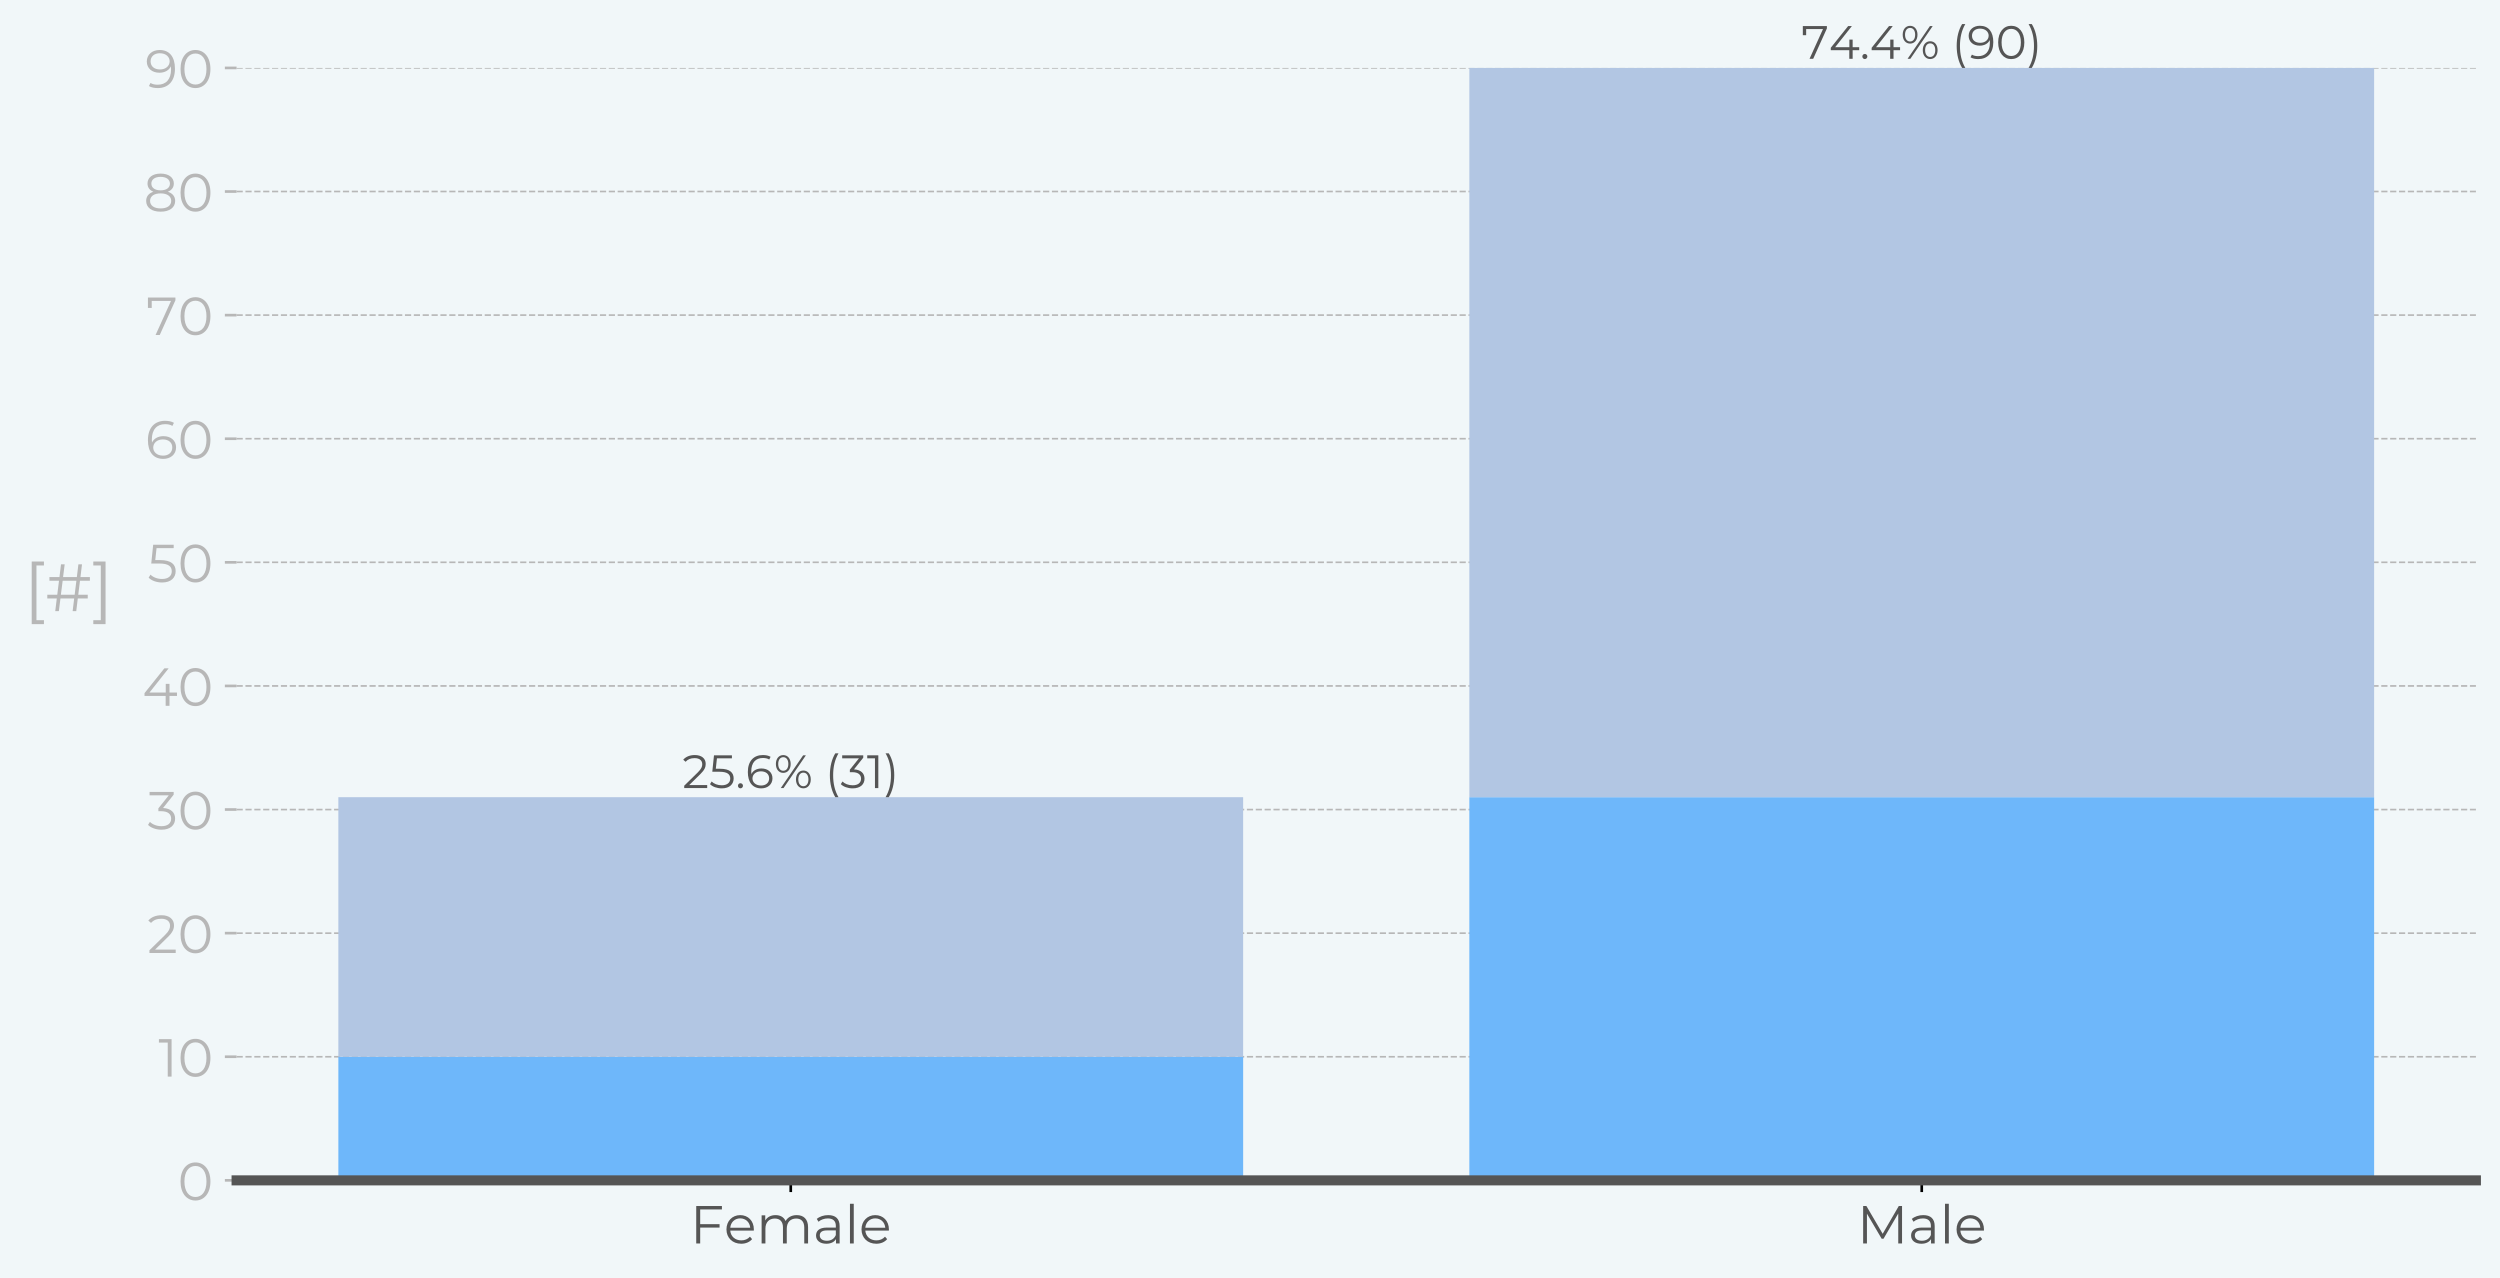
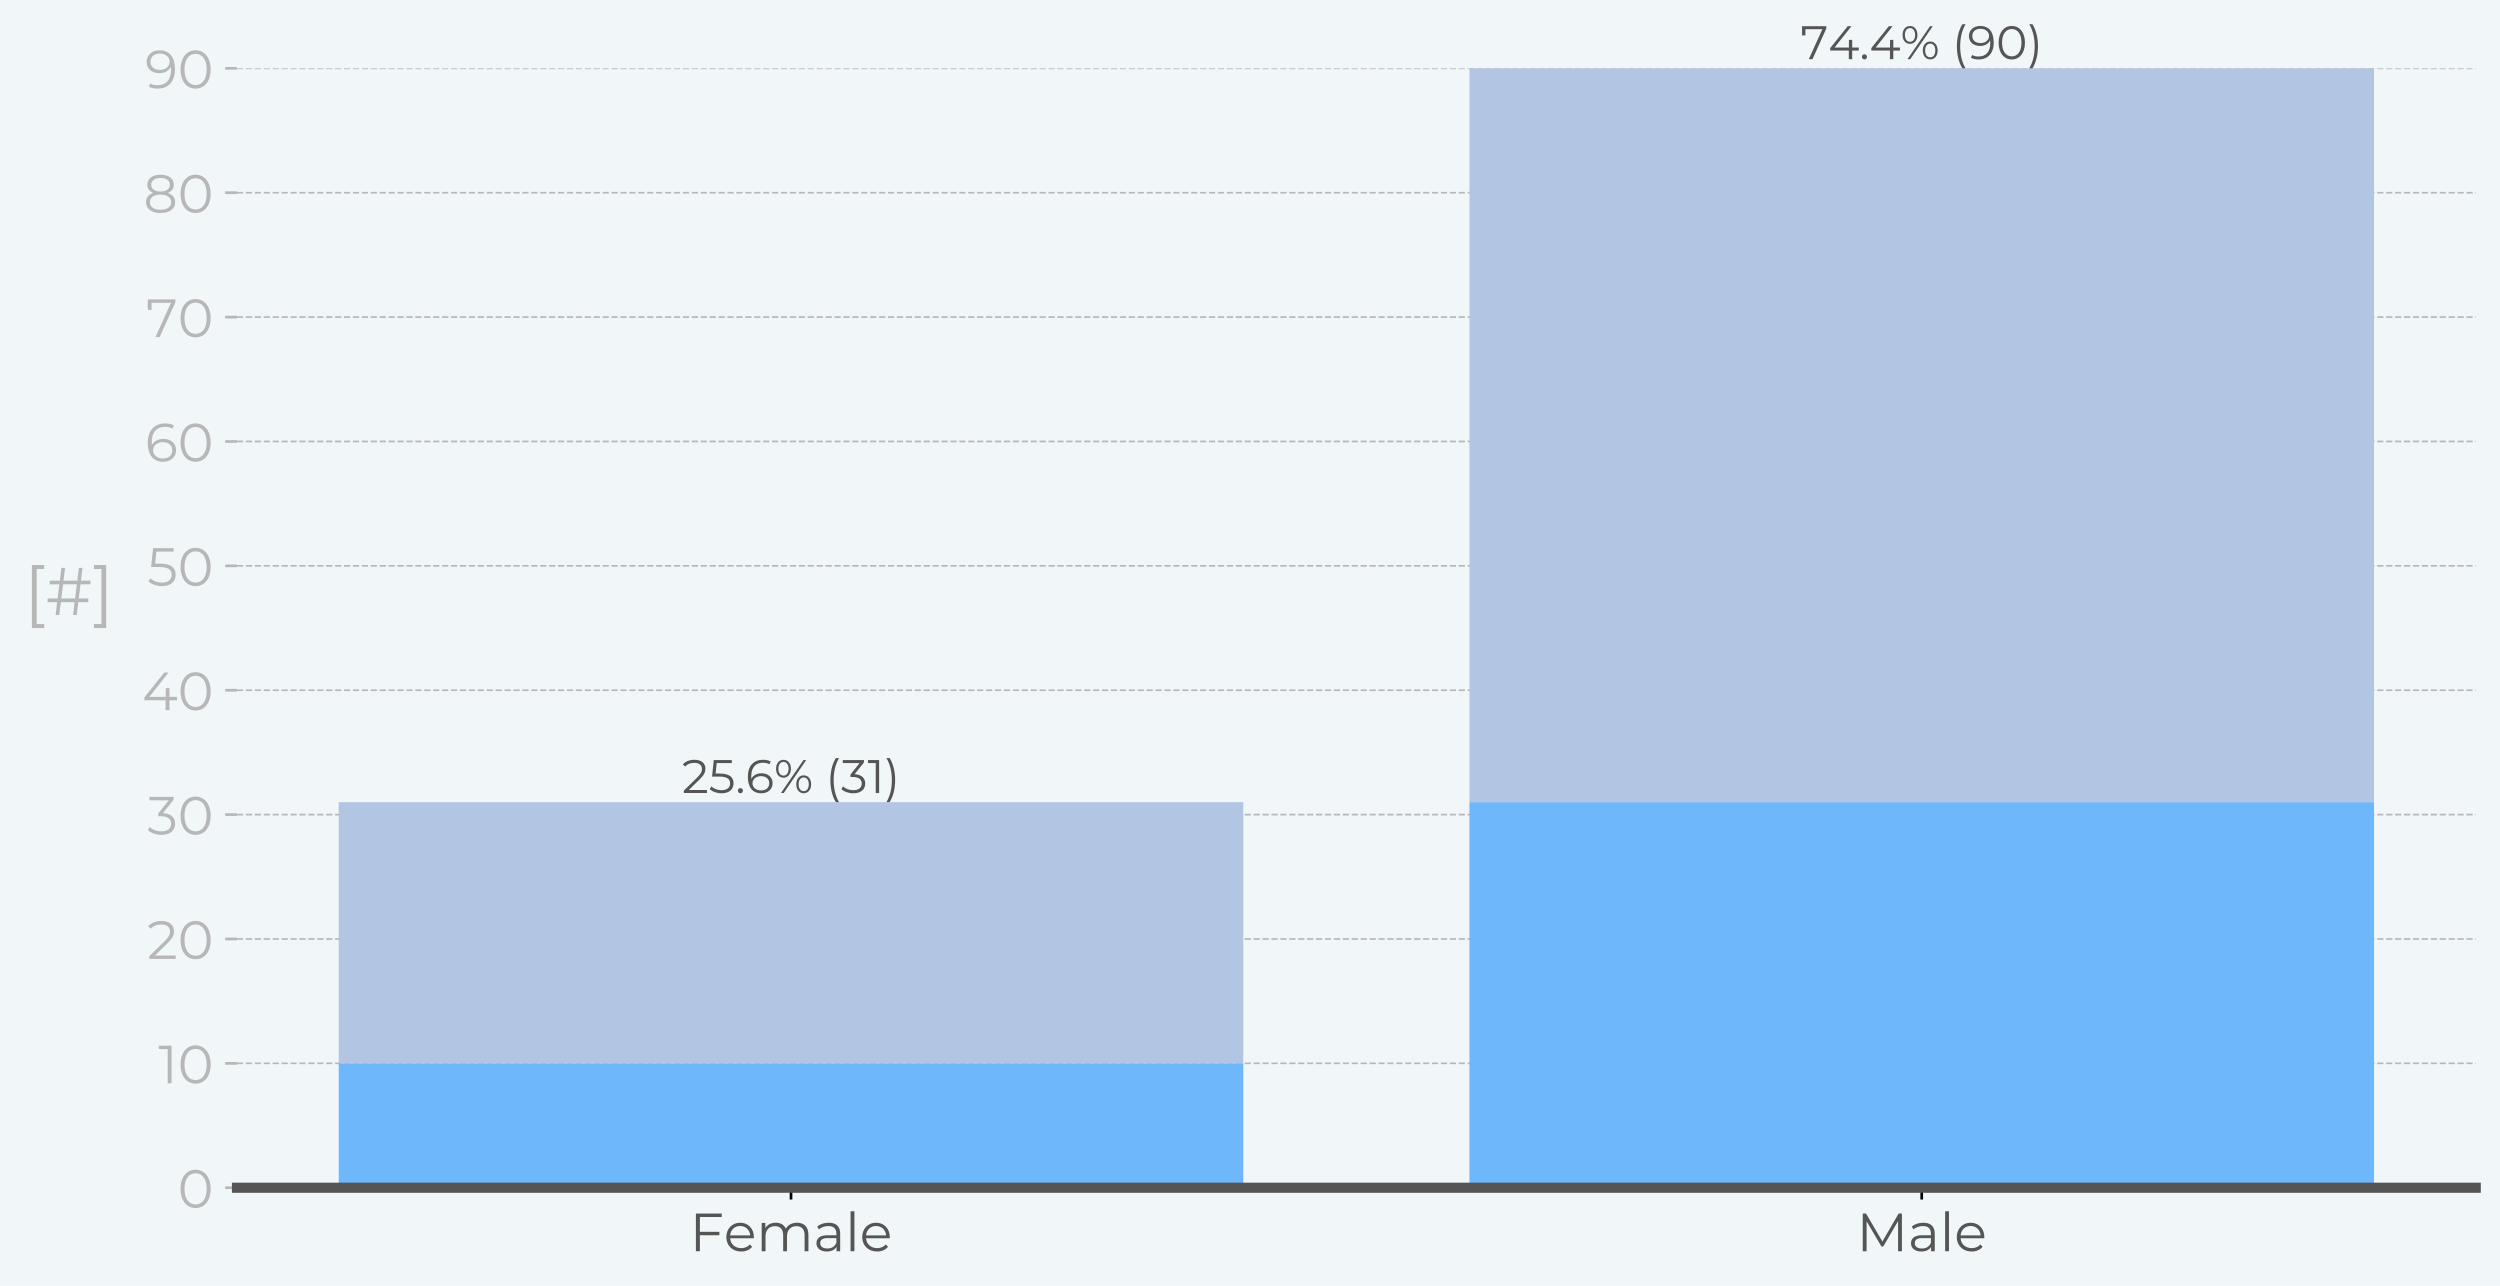
- <svg xmlns="http://www.w3.org/2000/svg" xmlns:xlink="http://www.w3.org/1999/xlink" width="747.539pt" height="382.123pt" viewBox="0 0 747.539 382.123" version="1.1">
+ <svg xmlns="http://www.w3.org/2000/svg" xmlns:xlink="http://www.w3.org/1999/xlink" width="742.895pt" height="382.123pt" viewBox="0 0 742.895 382.123" version="1.1">
  <defs>
    <style type="text/css">*{stroke-linejoin: round; stroke-linecap: butt}</style>
  </defs>
  <g id="figure_1">
    <g id="patch_1">
-       <path d="M 0 382.123  L 747.539 382.123  L 747.539 0  L 0 0  z " style="fill: #f1f7f9" />
+       <path d="M 0 382.123  L 742.895 382.123  L 742.895 0  L 0 0  z " style="fill: #f1f7f9" />
    </g>
    <g id="axes_1">
      <g id="patch_2">
-         <path d="M 70.739 352.945  L 740.339 352.945  L 740.339 20.305  L 70.739 20.305  z " style="fill: #f1f7f9" />
+         <path d="M 70.415 352.945  L 735.695 352.945  L 735.695 20.305  L 70.415 20.305  z " style="fill: #f1f7f9" />
      </g>
      <g id="matplotlib.axis_1">
        <g id="xtick_1">
          <g id="line2d_1">
            <defs>
-               <path id="mc78b7f265a" d="M 0 0  L 0 3.5  " style="stroke: #000000; stroke-width: 0.8" />
+               <path id="m274c75afaa" d="M 0 0  L 0 3.5  " style="stroke: #000000; stroke-width: 0.8" />
            </defs>
            <g>
-               <use xlink:href="#mc78b7f265a" x="236.448" y="352.945" style="stroke: #000000; stroke-width: 0.8" />
+               <use xlink:href="#m274c75afaa" x="235.055" y="352.945" style="stroke: #000000; stroke-width: 0.8" />
            </g>
          </g>
          <g id="text_1">
-             <g style="fill: #555555" transform="translate(206.3591 371.8178)scale(0.16 -0.16)">
+             <g style="fill: #555555" transform="translate(204.966 371.8178)scale(0.16 -0.16)">
              <defs>
                <path id="Montserrat-Regular-46" d="M 3802 4070  L 3802 4480  L 730 4480  L 730 0  L 1203 0  L 1203 1901  L 3520 1901  L 3520 2310  L 1203 2310  L 1203 4070  L 3802 4070  z " transform="scale(0.015625)" />
                <path id="Montserrat-Regular-65" d="M 3571 1683  C 3571 2694 2886 3392 1939 3392  C 992 3392 294 2682 294 1683  C 294 685 1011 -32 2061 -32  C 2592 -32 3059 160 3360 518  L 3104 813  C 2848 518 2483 371 2074 371  C 1338 371 800 838 749 1542  L 3565 1542  C 3565 1594 3571 1645 3571 1683  z M 1939 3002  C 2598 3002 3078 2541 3136 1882  L 749 1882  C 806 2541 1286 3002 1939 3002  z " transform="scale(0.015625)" />
                <path id="Montserrat-Regular-6d" d="M 4832 3392  C 4224 3392 3744 3117 3501 2682  C 3296 3155 2861 3392 2304 3392  C 1741 3392 1306 3155 1069 2752  L 1069 3366  L 634 3366  L 634 0  L 1088 0  L 1088 1766  C 1088 2534 1530 2982 2214 2982  C 2829 2982 3187 2618 3187 1907  L 3187 0  L 3642 0  L 3642 1766  C 3642 2534 4077 2982 4768 2982  C 5376 2982 5734 2618 5734 1907  L 5734 0  L 6189 0  L 6189 1952  C 6189 2918 5651 3392 4832 3392  z " transform="scale(0.015625)" />
                <path id="Montserrat-Regular-61" d="M 1811 3392  C 1280 3392 781 3226 442 2938  L 646 2598  C 922 2842 1331 2995 1766 2995  C 2394 2995 2720 2682 2720 2106  L 2720 1901  L 1651 1901  C 685 1901 352 1466 352 947  C 352 365 819 -32 1581 -32  C 2138 -32 2534 179 2739 525  L 2739 0  L 3174 0  L 3174 2086  C 3174 2957 2682 3392 1811 3392  z M 1651 326  C 1114 326 800 570 800 960  C 800 1306 1011 1562 1664 1562  L 2720 1562  L 2720 1011  C 2541 570 2163 326 1651 326  z " transform="scale(0.015625)" />
                <path id="Montserrat-Regular-6c" d="M 634 0  L 1088 0  L 1088 4749  L 634 4749  L 634 0  z " transform="scale(0.015625)" />
              </defs>
              <use xlink:href="#Montserrat-Regular-46" />
              <use xlink:href="#Montserrat-Regular-65" x="63.3" />
              <use xlink:href="#Montserrat-Regular-6d" x="123.7" />
              <use xlink:href="#Montserrat-Regular-61" x="229.8" />
              <use xlink:href="#Montserrat-Regular-6c" x="288.8" />
              <use xlink:href="#Montserrat-Regular-65" x="315.7" />
            </g>
          </g>
        </g>
        <g id="xtick_2">
          <g id="line2d_2">
            <g>
-               <use xlink:href="#mc78b7f265a" x="574.63" y="352.945" style="stroke: #000000; stroke-width: 0.8" />
+               <use xlink:href="#m274c75afaa" x="571.055" y="352.945" style="stroke: #000000; stroke-width: 0.8" />
            </g>
          </g>
          <g id="text_2">
-             <g style="fill: #555555" transform="translate(555.2847 371.8178)scale(0.16 -0.16)">
+             <g style="fill: #555555" transform="translate(551.7097 371.8178)scale(0.16 -0.16)">
              <defs>
                <path id="Montserrat-Regular-4d" d="M 4992 4480  L 3066 1158  L 1120 4480  L 730 4480  L 730 0  L 1184 0  L 1184 3565  L 2944 570  L 3168 570  L 4928 3584  L 4928 0  L 5382 0  L 5382 4480  L 4992 4480  z " transform="scale(0.015625)" />
              </defs>
              <use xlink:href="#Montserrat-Regular-4d" />
              <use xlink:href="#Montserrat-Regular-61" x="95.5" />
              <use xlink:href="#Montserrat-Regular-6c" x="154.5" />
              <use xlink:href="#Montserrat-Regular-65" x="181.4" />
            </g>
          </g>
        </g>
      </g>
      <g id="matplotlib.axis_2">
        <g id="ytick_1">
          <g id="line2d_3">
-             <path d="M 70.739 352.945  L 740.339 352.945  " clip-path="url(#p993a12c801)" style="fill: none; stroke-dasharray: 1.85,0.8; stroke-dashoffset: 0; stroke: #b7b7b7; stroke-width: 0.5" />
+             <path d="M 70.415 352.945  L 735.695 352.945  " clip-path="url(#p3c5f75221c)" style="fill: none; stroke-dasharray: 1.85,0.8; stroke-dashoffset: 0; stroke: #b7b7b7; stroke-width: 0.5" />
          </g>
          <g id="line2d_4">
            <defs>
-               <path id="mc80bc4552f" d="M 0 0  L -3.5 0  " style="stroke: #b7b7b7; stroke-width: 0.8" />
+               <path id="m33eb385c51" d="M 0 0  L -3.5 0  " style="stroke: #b7b7b7; stroke-width: 0.8" />
            </defs>
            <g>
-               <use xlink:href="#mc80bc4552f" x="70.739" y="352.945" style="fill: #b7b7b7; stroke: #b7b7b7; stroke-width: 0.8" />
+               <use xlink:href="#m33eb385c51" x="70.415" y="352.945" style="fill: #b7b7b7; stroke: #b7b7b7; stroke-width: 0.8" />
            </g>
          </g>
          <g id="text_3">
-             <g style="fill: #b7b7b7" transform="translate(53.14625 358.8816)scale(0.16 -0.16)">
+             <g style="fill: #b7b7b7" transform="translate(52.82225 358.8816)scale(0.16 -0.16)">
              <defs>
                <path id="Montserrat-Regular-30" d="M 2118 -38  C 3155 -38 3910 813 3910 2240  C 3910 3667 3155 4518 2118 4518  C 1082 4518 333 3667 333 2240  C 333 813 1082 -38 2118 -38  z M 2118 384  C 1338 384 800 1043 800 2240  C 800 3437 1338 4096 2118 4096  C 2899 4096 3437 3437 3437 2240  C 3437 1043 2899 384 2118 384  z " transform="scale(0.015625)" />
              </defs>
              <use xlink:href="#Montserrat-Regular-30" />
            </g>
          </g>
        </g>
        <g id="ytick_2">
          <g id="line2d_5">
-             <path d="M 70.739 315.985  L 740.339 315.985  " clip-path="url(#p993a12c801)" style="fill: none; stroke-dasharray: 1.85,0.8; stroke-dashoffset: 0; stroke: #b7b7b7; stroke-width: 0.5" />
+             <path d="M 70.415 315.985  L 735.695 315.985  " clip-path="url(#p3c5f75221c)" style="fill: none; stroke-dasharray: 1.85,0.8; stroke-dashoffset: 0; stroke: #b7b7b7; stroke-width: 0.5" />
          </g>
          <g id="line2d_6">
            <g>
-               <use xlink:href="#mc80bc4552f" x="70.739" y="315.985" style="fill: #b7b7b7; stroke: #b7b7b7; stroke-width: 0.8" />
+               <use xlink:href="#m33eb385c51" x="70.415" y="315.985" style="fill: #b7b7b7; stroke: #b7b7b7; stroke-width: 0.8" />
            </g>
          </g>
          <g id="text_4">
-             <g style="fill: #b7b7b7" transform="translate(47.37125 321.9216)scale(0.16 -0.16)">
+             <g style="fill: #b7b7b7" transform="translate(47.04725 321.9216)scale(0.16 -0.16)">
              <defs>
                <path id="Montserrat-Regular-31" d="M 58 4480  L 58 4070  L 1114 4070  L 1114 0  L 1574 0  L 1574 4480  L 58 4480  z " transform="scale(0.015625)" />
              </defs>
              <use xlink:href="#Montserrat-Regular-31" />
              <use xlink:href="#Montserrat-Regular-30" x="36.1" />
            </g>
          </g>
        </g>
        <g id="ytick_3">
          <g id="line2d_7">
-             <path d="M 70.739 279.025  L 740.339 279.025  " clip-path="url(#p993a12c801)" style="fill: none; stroke-dasharray: 1.85,0.8; stroke-dashoffset: 0; stroke: #b7b7b7; stroke-width: 0.5" />
+             <path d="M 70.415 279.025  L 735.695 279.025  " clip-path="url(#p3c5f75221c)" style="fill: none; stroke-dasharray: 1.85,0.8; stroke-dashoffset: 0; stroke: #b7b7b7; stroke-width: 0.5" />
          </g>
          <g id="line2d_8">
            <g>
-               <use xlink:href="#mc80bc4552f" x="70.739" y="279.025" style="fill: #b7b7b7; stroke: #b7b7b7; stroke-width: 0.8" />
+               <use xlink:href="#m33eb385c51" x="70.415" y="279.025" style="fill: #b7b7b7; stroke: #b7b7b7; stroke-width: 0.8" />
            </g>
          </g>
          <g id="text_5">
-             <g style="fill: #b7b7b7" transform="translate(44.05875 284.9616)scale(0.16 -0.16)">
+             <g style="fill: #b7b7b7" transform="translate(43.73475 284.9616)scale(0.16 -0.16)">
              <defs>
                <path id="Montserrat-Regular-32" d="M 928 410  L 2451 1907  C 3053 2496 3187 2880 3187 3309  C 3187 4058 2611 4518 1702 4518  C 1018 4518 461 4288 115 3878  L 442 3597  C 736 3936 1139 4096 1664 4096  C 2349 4096 2714 3776 2714 3258  C 2714 2950 2618 2650 2112 2150  L 250 326  L 250 0  L 3392 0  L 3392 410  L 928 410  z " transform="scale(0.015625)" />
              </defs>
              <use xlink:href="#Montserrat-Regular-32" />
              <use xlink:href="#Montserrat-Regular-30" x="56.8" />
            </g>
          </g>
        </g>
        <g id="ytick_4">
          <g id="line2d_9">
-             <path d="M 70.739 242.065  L 740.339 242.065  " clip-path="url(#p993a12c801)" style="fill: none; stroke-dasharray: 1.85,0.8; stroke-dashoffset: 0; stroke: #b7b7b7; stroke-width: 0.5" />
+             <path d="M 70.415 242.065  L 735.695 242.065  " clip-path="url(#p3c5f75221c)" style="fill: none; stroke-dasharray: 1.85,0.8; stroke-dashoffset: 0; stroke: #b7b7b7; stroke-width: 0.5" />
          </g>
          <g id="line2d_10">
            <g>
-               <use xlink:href="#mc80bc4552f" x="70.739" y="242.065" style="fill: #b7b7b7; stroke: #b7b7b7; stroke-width: 0.8" />
+               <use xlink:href="#m33eb385c51" x="70.415" y="242.065" style="fill: #b7b7b7; stroke: #b7b7b7; stroke-width: 0.8" />
            </g>
          </g>
          <g id="text_6">
-             <g style="fill: #b7b7b7" transform="translate(44.12125 248.0016)scale(0.16 -0.16)">
+             <g style="fill: #b7b7b7" transform="translate(43.79725 248.0016)scale(0.16 -0.16)">
              <defs>
                <path id="Montserrat-Regular-33" d="M 1856 2560  L 3123 4154  L 3123 4480  L 243 4480  L 243 4070  L 2534 4070  L 1293 2515  L 1293 2176  L 1613 2176  C 2445 2176 2822 1824 2822 1286  C 2822 730 2413 384 1670 384  C 1088 384 570 602 282 902  L 58 538  C 403 186 1024 -38 1670 -38  C 2752 -38 3296 538 3296 1286  C 3296 2003 2816 2509 1856 2560  z " transform="scale(0.015625)" />
              </defs>
              <use xlink:href="#Montserrat-Regular-33" />
              <use xlink:href="#Montserrat-Regular-30" x="56.4" />
            </g>
          </g>
        </g>
        <g id="ytick_5">
          <g id="line2d_11">
-             <path d="M 70.739 205.105  L 740.339 205.105  " clip-path="url(#p993a12c801)" style="fill: none; stroke-dasharray: 1.85,0.8; stroke-dashoffset: 0; stroke: #b7b7b7; stroke-width: 0.5" />
+             <path d="M 70.415 205.105  L 735.695 205.105  " clip-path="url(#p3c5f75221c)" style="fill: none; stroke-dasharray: 1.85,0.8; stroke-dashoffset: 0; stroke: #b7b7b7; stroke-width: 0.5" />
          </g>
          <g id="line2d_12">
            <g>
-               <use xlink:href="#mc80bc4552f" x="70.739" y="205.105" style="fill: #b7b7b7; stroke: #b7b7b7; stroke-width: 0.8" />
+               <use xlink:href="#m33eb385c51" x="70.415" y="205.105" style="fill: #b7b7b7; stroke: #b7b7b7; stroke-width: 0.8" />
            </g>
          </g>
          <g id="text_7">
-             <g style="fill: #b7b7b7" transform="translate(42.57125 211.0416)scale(0.16 -0.16)">
+             <g style="fill: #b7b7b7" transform="translate(42.24725 211.0416)scale(0.16 -0.16)">
              <defs>
                <path id="Montserrat-Regular-34" d="M 4141 1587  L 3245 1587  L 3245 2624  L 2797 2624  L 2797 1587  L 851 1587  L 3142 4480  L 2630 4480  L 256 1510  L 256 1178  L 2784 1178  L 2784 0  L 3245 0  L 3245 1178  L 4141 1178  L 4141 1587  z " transform="scale(0.015625)" />
              </defs>
              <use xlink:href="#Montserrat-Regular-34" />
              <use xlink:href="#Montserrat-Regular-30" x="66.1" />
            </g>
          </g>
        </g>
        <g id="ytick_6">
          <g id="line2d_13">
-             <path d="M 70.739 168.145  L 740.339 168.145  " clip-path="url(#p993a12c801)" style="fill: none; stroke-dasharray: 1.85,0.8; stroke-dashoffset: 0; stroke: #b7b7b7; stroke-width: 0.5" />
+             <path d="M 70.415 168.145  L 735.695 168.145  " clip-path="url(#p3c5f75221c)" style="fill: none; stroke-dasharray: 1.85,0.8; stroke-dashoffset: 0; stroke: #b7b7b7; stroke-width: 0.5" />
          </g>
          <g id="line2d_14">
            <g>
-               <use xlink:href="#mc80bc4552f" x="70.739" y="168.145" style="fill: #b7b7b7; stroke: #b7b7b7; stroke-width: 0.8" />
+               <use xlink:href="#m33eb385c51" x="70.415" y="168.145" style="fill: #b7b7b7; stroke: #b7b7b7; stroke-width: 0.8" />
            </g>
          </g>
          <g id="text_8">
-             <g style="fill: #b7b7b7" transform="translate(44.09125 174.0816)scale(0.16 -0.16)">
+             <g style="fill: #b7b7b7" transform="translate(43.76725 174.0816)scale(0.16 -0.16)">
              <defs>
                <path id="Montserrat-Regular-35" d="M 1510 2643  L 934 2643  L 1088 4070  L 3136 4070  L 3136 4480  L 685 4480  L 454 2234  L 1408 2234  C 2547 2234 2906 1875 2906 1299  C 2906 755 2502 384 1741 384  C 1165 384 653 602 365 902  L 141 538  C 486 186 1101 -38 1747 -38  C 2842 -38 3373 557 3373 1318  C 3373 2112 2861 2643 1510 2643  z " transform="scale(0.015625)" />
              </defs>
              <use xlink:href="#Montserrat-Regular-35" />
              <use xlink:href="#Montserrat-Regular-30" x="56.6" />
            </g>
          </g>
        </g>
        <g id="ytick_7">
          <g id="line2d_15">
-             <path d="M 70.739 131.185  L 740.339 131.185  " clip-path="url(#p993a12c801)" style="fill: none; stroke-dasharray: 1.85,0.8; stroke-dashoffset: 0; stroke: #b7b7b7; stroke-width: 0.5" />
+             <path d="M 70.415 131.185  L 735.695 131.185  " clip-path="url(#p3c5f75221c)" style="fill: none; stroke-dasharray: 1.85,0.8; stroke-dashoffset: 0; stroke: #b7b7b7; stroke-width: 0.5" />
          </g>
          <g id="line2d_16">
            <g>
-               <use xlink:href="#mc80bc4552f" x="70.739" y="131.185" style="fill: #b7b7b7; stroke: #b7b7b7; stroke-width: 0.8" />
+               <use xlink:href="#m33eb385c51" x="70.415" y="131.185" style="fill: #b7b7b7; stroke: #b7b7b7; stroke-width: 0.8" />
            </g>
          </g>
          <g id="text_9">
-             <g style="fill: #b7b7b7" transform="translate(43.40125 137.1216)scale(0.16 -0.16)">
+             <g style="fill: #b7b7b7" transform="translate(43.07725 137.1216)scale(0.16 -0.16)">
              <defs>
                <path id="Montserrat-Regular-36" d="M 2189 2682  C 1568 2682 1043 2406 819 1914  C 806 2048 800 2176 800 2278  C 800 3494 1421 4115 2387 4115  C 2720 4115 3027 4058 3258 3904  L 3443 4275  C 3162 4448 2784 4518 2381 4518  C 1165 4518 333 3725 333 2202  C 333 787 979 -38 2170 -38  C 3040 -38 3699 499 3699 1338  C 3699 2157 3078 2682 2189 2682  z M 2150 352  C 1376 352 966 819 966 1312  C 966 1869 1434 2291 2118 2291  C 2810 2291 3245 1914 3245 1325  C 3245 730 2797 352 2150 352  z " transform="scale(0.015625)" />
              </defs>
              <use xlink:href="#Montserrat-Regular-36" />
              <use xlink:href="#Montserrat-Regular-30" x="60.9" />
            </g>
          </g>
        </g>
        <g id="ytick_8">
          <g id="line2d_17">
-             <path d="M 70.739 94.225  L 740.339 94.225  " clip-path="url(#p993a12c801)" style="fill: none; stroke-dasharray: 1.85,0.8; stroke-dashoffset: 0; stroke: #b7b7b7; stroke-width: 0.5" />
+             <path d="M 70.415 94.225  L 735.695 94.225  " clip-path="url(#p3c5f75221c)" style="fill: none; stroke-dasharray: 1.85,0.8; stroke-dashoffset: 0; stroke: #b7b7b7; stroke-width: 0.5" />
          </g>
          <g id="line2d_18">
            <g>
-               <use xlink:href="#mc80bc4552f" x="70.739" y="94.225" style="fill: #b7b7b7; stroke: #b7b7b7; stroke-width: 0.8" />
+               <use xlink:href="#m33eb385c51" x="70.415" y="94.225" style="fill: #b7b7b7; stroke: #b7b7b7; stroke-width: 0.8" />
            </g>
          </g>
          <g id="text_10">
-             <g style="fill: #b7b7b7" transform="translate(43.72125 100.1616)scale(0.16 -0.16)">
+             <g style="fill: #b7b7b7" transform="translate(43.39725 100.1616)scale(0.16 -0.16)">
              <defs>
                <path id="Montserrat-Regular-37" d="M 205 4480  L 205 3232  L 659 3232  L 659 4070  L 2963 4070  L 1120 0  L 1619 0  L 3494 4154  L 3494 4480  L 205 4480  z " transform="scale(0.015625)" />
              </defs>
              <use xlink:href="#Montserrat-Regular-37" />
              <use xlink:href="#Montserrat-Regular-30" x="58.9" />
            </g>
          </g>
        </g>
        <g id="ytick_9">
          <g id="line2d_19">
-             <path d="M 70.739 57.265  L 740.339 57.265  " clip-path="url(#p993a12c801)" style="fill: none; stroke-dasharray: 1.85,0.8; stroke-dashoffset: 0; stroke: #b7b7b7; stroke-width: 0.5" />
+             <path d="M 70.415 57.265  L 735.695 57.265  " clip-path="url(#p3c5f75221c)" style="fill: none; stroke-dasharray: 1.85,0.8; stroke-dashoffset: 0; stroke: #b7b7b7; stroke-width: 0.5" />
          </g>
          <g id="line2d_20">
            <g>
-               <use xlink:href="#mc80bc4552f" x="70.739" y="57.265" style="fill: #b7b7b7; stroke: #b7b7b7; stroke-width: 0.8" />
+               <use xlink:href="#m33eb385c51" x="70.415" y="57.265" style="fill: #b7b7b7; stroke: #b7b7b7; stroke-width: 0.8" />
            </g>
          </g>
          <g id="text_11">
-             <g style="fill: #b7b7b7" transform="translate(42.93875 63.20156)scale(0.16 -0.16)">
+             <g style="fill: #b7b7b7" transform="translate(42.61475 63.20156)scale(0.16 -0.16)">
              <defs>
                <path id="Montserrat-Regular-38" d="M 2899 2349  C 3360 2528 3616 2867 3616 3334  C 3616 4064 2982 4518 2035 4518  C 1088 4518 467 4064 467 3334  C 467 2867 717 2528 1171 2349  C 614 2163 307 1786 307 1248  C 307 454 960 -38 2035 -38  C 3104 -38 3776 454 3776 1248  C 3776 1779 3462 2163 2899 2349  z M 928 3322  C 928 3821 1357 4128 2035 4128  C 2707 4128 3149 3821 3149 3315  C 3149 2829 2733 2515 2035 2515  C 1338 2515 928 2829 928 3322  z M 2035 352  C 1242 352 774 698 774 1254  C 774 1805 1242 2150 2035 2150  C 2829 2150 3302 1805 3302 1254  C 3302 698 2829 352 2035 352  z " transform="scale(0.015625)" />
              </defs>
              <use xlink:href="#Montserrat-Regular-38" />
              <use xlink:href="#Montserrat-Regular-30" x="63.8" />
            </g>
          </g>
        </g>
        <g id="ytick_10">
          <g id="line2d_21">
-             <path d="M 70.739 20.305  L 740.339 20.305  " clip-path="url(#p993a12c801)" style="fill: none; stroke-dasharray: 1.85,0.8; stroke-dashoffset: 0; stroke: #b7b7b7; stroke-width: 0.5" />
+             <path d="M 70.415 20.305  L 735.695 20.305  " clip-path="url(#p3c5f75221c)" style="fill: none; stroke-dasharray: 1.85,0.8; stroke-dashoffset: 0; stroke: #b7b7b7; stroke-width: 0.5" />
          </g>
          <g id="line2d_22">
            <g>
-               <use xlink:href="#mc80bc4552f" x="70.739" y="20.305" style="fill: #b7b7b7; stroke: #b7b7b7; stroke-width: 0.8" />
+               <use xlink:href="#m33eb385c51" x="70.415" y="20.305" style="fill: #b7b7b7; stroke: #b7b7b7; stroke-width: 0.8" />
            </g>
          </g>
          <g id="text_12">
-             <g style="fill: #b7b7b7" transform="translate(43.40125 26.24156)scale(0.16 -0.16)">
+             <g style="fill: #b7b7b7" transform="translate(43.07725 26.24156)scale(0.16 -0.16)">
              <defs>
                <path id="Montserrat-Regular-39" d="M 1728 4518  C 858 4518 198 3981 198 3142  C 198 2323 819 1798 1709 1798  C 2330 1798 2854 2074 3078 2566  C 3091 2432 3098 2304 3098 2202  C 3098 986 2477 365 1510 365  C 1178 365 870 422 640 576  L 454 205  C 736 32 1114 -38 1517 -38  C 2733 -38 3565 755 3565 2278  C 3565 3693 2918 4518 1728 4518  z M 1779 2189  C 1088 2189 653 2566 653 3155  C 653 3750 1101 4128 1747 4128  C 2522 4128 2931 3661 2931 3168  C 2931 2611 2464 2189 1779 2189  z " transform="scale(0.015625)" />
              </defs>
              <use xlink:href="#Montserrat-Regular-39" />
              <use xlink:href="#Montserrat-Regular-30" x="60.9" />
            </g>
          </g>
        </g>
        <g id="text_13">
          <g style="fill: #b7b7b7" transform="translate(7.2 182.7441)scale(0.2 -0.2)">
            <defs>
              <path id="Montserrat-Regular-5b" d="M 730 -1242  L 1901 -1242  L 1901 -864  L 1184 -864  L 1184 4371  L 1901 4371  L 1901 4749  L 730 4749  L 730 -1242  z " transform="scale(0.015625)" />
              <path id="Montserrat-Regular-23" d="M 4262 2912  L 4262 3264  L 3360 3264  L 3507 4480  L 3162 4480  L 3014 3264  L 1696 3264  L 1850 4480  L 1498 4480  L 1350 3264  L 390 3264  L 390 2912  L 1306 2912  L 1139 1568  L 186 1568  L 186 1216  L 1094 1216  L 947 0  L 1293 0  L 1446 1216  L 2758 1216  L 2611 0  L 2957 0  L 3104 1216  L 4058 1216  L 4058 1568  L 3149 1568  L 3315 2912  L 4262 2912  z M 2803 1568  L 1485 1568  L 1658 2912  L 2970 2912  L 2803 1568  z " transform="scale(0.015625)" />
              <path id="Montserrat-Regular-5d" d="M 1306 -1242  L 1306 4749  L 134 4749  L 134 4371  L 851 4371  L 851 -864  L 134 -864  L 134 -1242  L 1306 -1242  z " transform="scale(0.015625)" />
            </defs>
            <use xlink:href="#Montserrat-Regular-5b" />
            <use xlink:href="#Montserrat-Regular-23" x="31.8" />
            <use xlink:href="#Montserrat-Regular-5d" x="101.4" />
          </g>
        </g>
      </g>
      <g id="patch_3">
-         <path d="M 101.175 352.945  L 371.721 352.945  L 371.721 315.985  L 101.175 315.985  z " clip-path="url(#p993a12c801)" style="fill: #6eb7fa" />
+         <path d="M 100.655 352.945  L 369.455 352.945  L 369.455 315.985  L 100.655 315.985  z " clip-path="url(#p3c5f75221c)" style="fill: #6eb7fa" />
      </g>
      <g id="patch_4">
-         <path d="M 439.357 352.945  L 709.902 352.945  L 709.902 238.369  L 439.357 238.369  z " clip-path="url(#p993a12c801)" style="fill: #6eb7fa" />
+         <path d="M 436.655 352.945  L 705.455 352.945  L 705.455 238.369  L 436.655 238.369  z " clip-path="url(#p3c5f75221c)" style="fill: #6eb7fa" />
      </g>
      <g id="patch_5">
-         <path d="M 101.175 315.985  L 371.721 315.985  L 371.721 238.369  L 101.175 238.369  z " clip-path="url(#p993a12c801)" style="fill: #b2c6e3" />
+         <path d="M 100.655 315.985  L 369.455 315.985  L 369.455 238.369  L 100.655 238.369  z " clip-path="url(#p3c5f75221c)" style="fill: #b2c6e3" />
      </g>
      <g id="patch_6">
-         <path d="M 439.357 238.369  L 709.902 238.369  L 709.902 20.305  L 439.357 20.305  z " clip-path="url(#p993a12c801)" style="fill: #b2c6e3" />
+         <path d="M 436.655 238.369  L 705.455 238.369  L 705.455 20.305  L 436.655 20.305  z " clip-path="url(#p3c5f75221c)" style="fill: #b2c6e3" />
      </g>
      <g id="text_14">
-         <g style="fill: #555555" transform="translate(204.0433 235.6524)scale(0.14 -0.14)">
+         <g style="fill: #555555" transform="translate(202.6502 235.6524)scale(0.14 -0.14)">
          <defs>
            <path id="Montserrat-Regular-2e" d="M 678 -32  C 864 -32 1024 122 1024 320  C 1024 518 864 666 678 666  C 493 666 339 518 339 320  C 339 122 493 -32 678 -32  z " transform="scale(0.015625)" />
            <path id="Montserrat-Regular-25" d="M 1280 2080  C 1875 2080 2291 2560 2291 3296  C 2291 4032 1875 4512 1280 4512  C 678 4512 269 4026 269 3296  C 269 2566 678 2080 1280 2080  z M 934 0  L 1312 0  L 4371 4480  L 3994 4480  L 934 0  z M 1280 2368  C 858 2368 589 2720 589 3296  C 589 3872 858 4224 1280 4224  C 1696 4224 1971 3878 1971 3296  C 1971 2714 1696 2368 1280 2368  z M 4026 -32  C 4627 -32 5037 454 5037 1184  C 5037 1914 4627 2400 4026 2400  C 3430 2400 3014 1914 3014 1184  C 3014 454 3430 -32 4026 -32  z M 4026 256  C 3610 256 3334 602 3334 1184  C 3334 1766 3610 2112 4026 2112  C 4448 2112 4717 1760 4717 1184  C 4717 608 4448 256 4026 256  z " transform="scale(0.015625)" />
            <path id="Montserrat-Regular-20" transform="scale(0.015625)" />
            <path id="Montserrat-Regular-28" d="M 1408 -1242  L 1843 -1242  C 1338 -365 1114 614 1114 1754  C 1114 2893 1338 3872 1843 4749  L 1408 4749  C 934 3987 666 2931 666 1754  C 666 576 934 -467 1408 -1242  z " transform="scale(0.015625)" />
            <path id="Montserrat-Regular-29" d="M 691 -1242  C 1171 -467 1440 576 1440 1754  C 1440 2931 1171 3987 691 4749  L 256 4749  C 768 3872 992 2893 992 1754  C 992 614 768 -365 256 -1242  L 691 -1242  z " transform="scale(0.015625)" />
          </defs>
          <use xlink:href="#Montserrat-Regular-32" />
          <use xlink:href="#Montserrat-Regular-35" x="56.8" />
          <use xlink:href="#Montserrat-Regular-2e" x="113.4" />
          <use xlink:href="#Montserrat-Regular-36" x="134.6" />
          <use xlink:href="#Montserrat-Regular-25" x="195.5" />
          <use xlink:href="#Montserrat-Regular-20" x="278.4" />
          <use xlink:href="#Montserrat-Regular-28" x="304.6" />
          <use xlink:href="#Montserrat-Regular-33" x="337.5" />
          <use xlink:href="#Montserrat-Regular-31" x="393.9" />
          <use xlink:href="#Montserrat-Regular-29" x="430" />
        </g>
      </g>
      <g id="text_15">
-         <g style="fill: #555555" transform="translate(538.6267 17.58844)scale(0.14 -0.14)">
+         <g style="fill: #555555" transform="translate(535.0518 17.58844)scale(0.14 -0.14)">
          <use xlink:href="#Montserrat-Regular-37" />
          <use xlink:href="#Montserrat-Regular-34" x="58.9" />
          <use xlink:href="#Montserrat-Regular-2e" x="125" />
          <use xlink:href="#Montserrat-Regular-34" x="146.2" />
          <use xlink:href="#Montserrat-Regular-25" x="212.3" />
          <use xlink:href="#Montserrat-Regular-20" x="295.2" />
          <use xlink:href="#Montserrat-Regular-28" x="321.4" />
          <use xlink:href="#Montserrat-Regular-39" x="354.3" />
          <use xlink:href="#Montserrat-Regular-30" x="415.2" />
          <use xlink:href="#Montserrat-Regular-29" x="481.4" />
        </g>
      </g>
      <g id="line2d_23">
-         <path d="M 70.739 352.945  L 740.339 352.945  " style="fill: none; stroke: #555555; stroke-width: 3; stroke-linecap: square" />
+         <path d="M 70.415 352.945  L 735.695 352.945  " style="fill: none; stroke: #555555; stroke-width: 3; stroke-linecap: square" />
      </g>
    </g>
  </g>
  <defs>
-     <clipPath id="p993a12c801">
-       <rect x="70.739" y="20.305" width="669.6" height="332.64" />
+     <clipPath id="p3c5f75221c">
+       <rect x="70.415" y="20.305" width="665.28" height="332.64" />
    </clipPath>
  </defs>
</svg>
